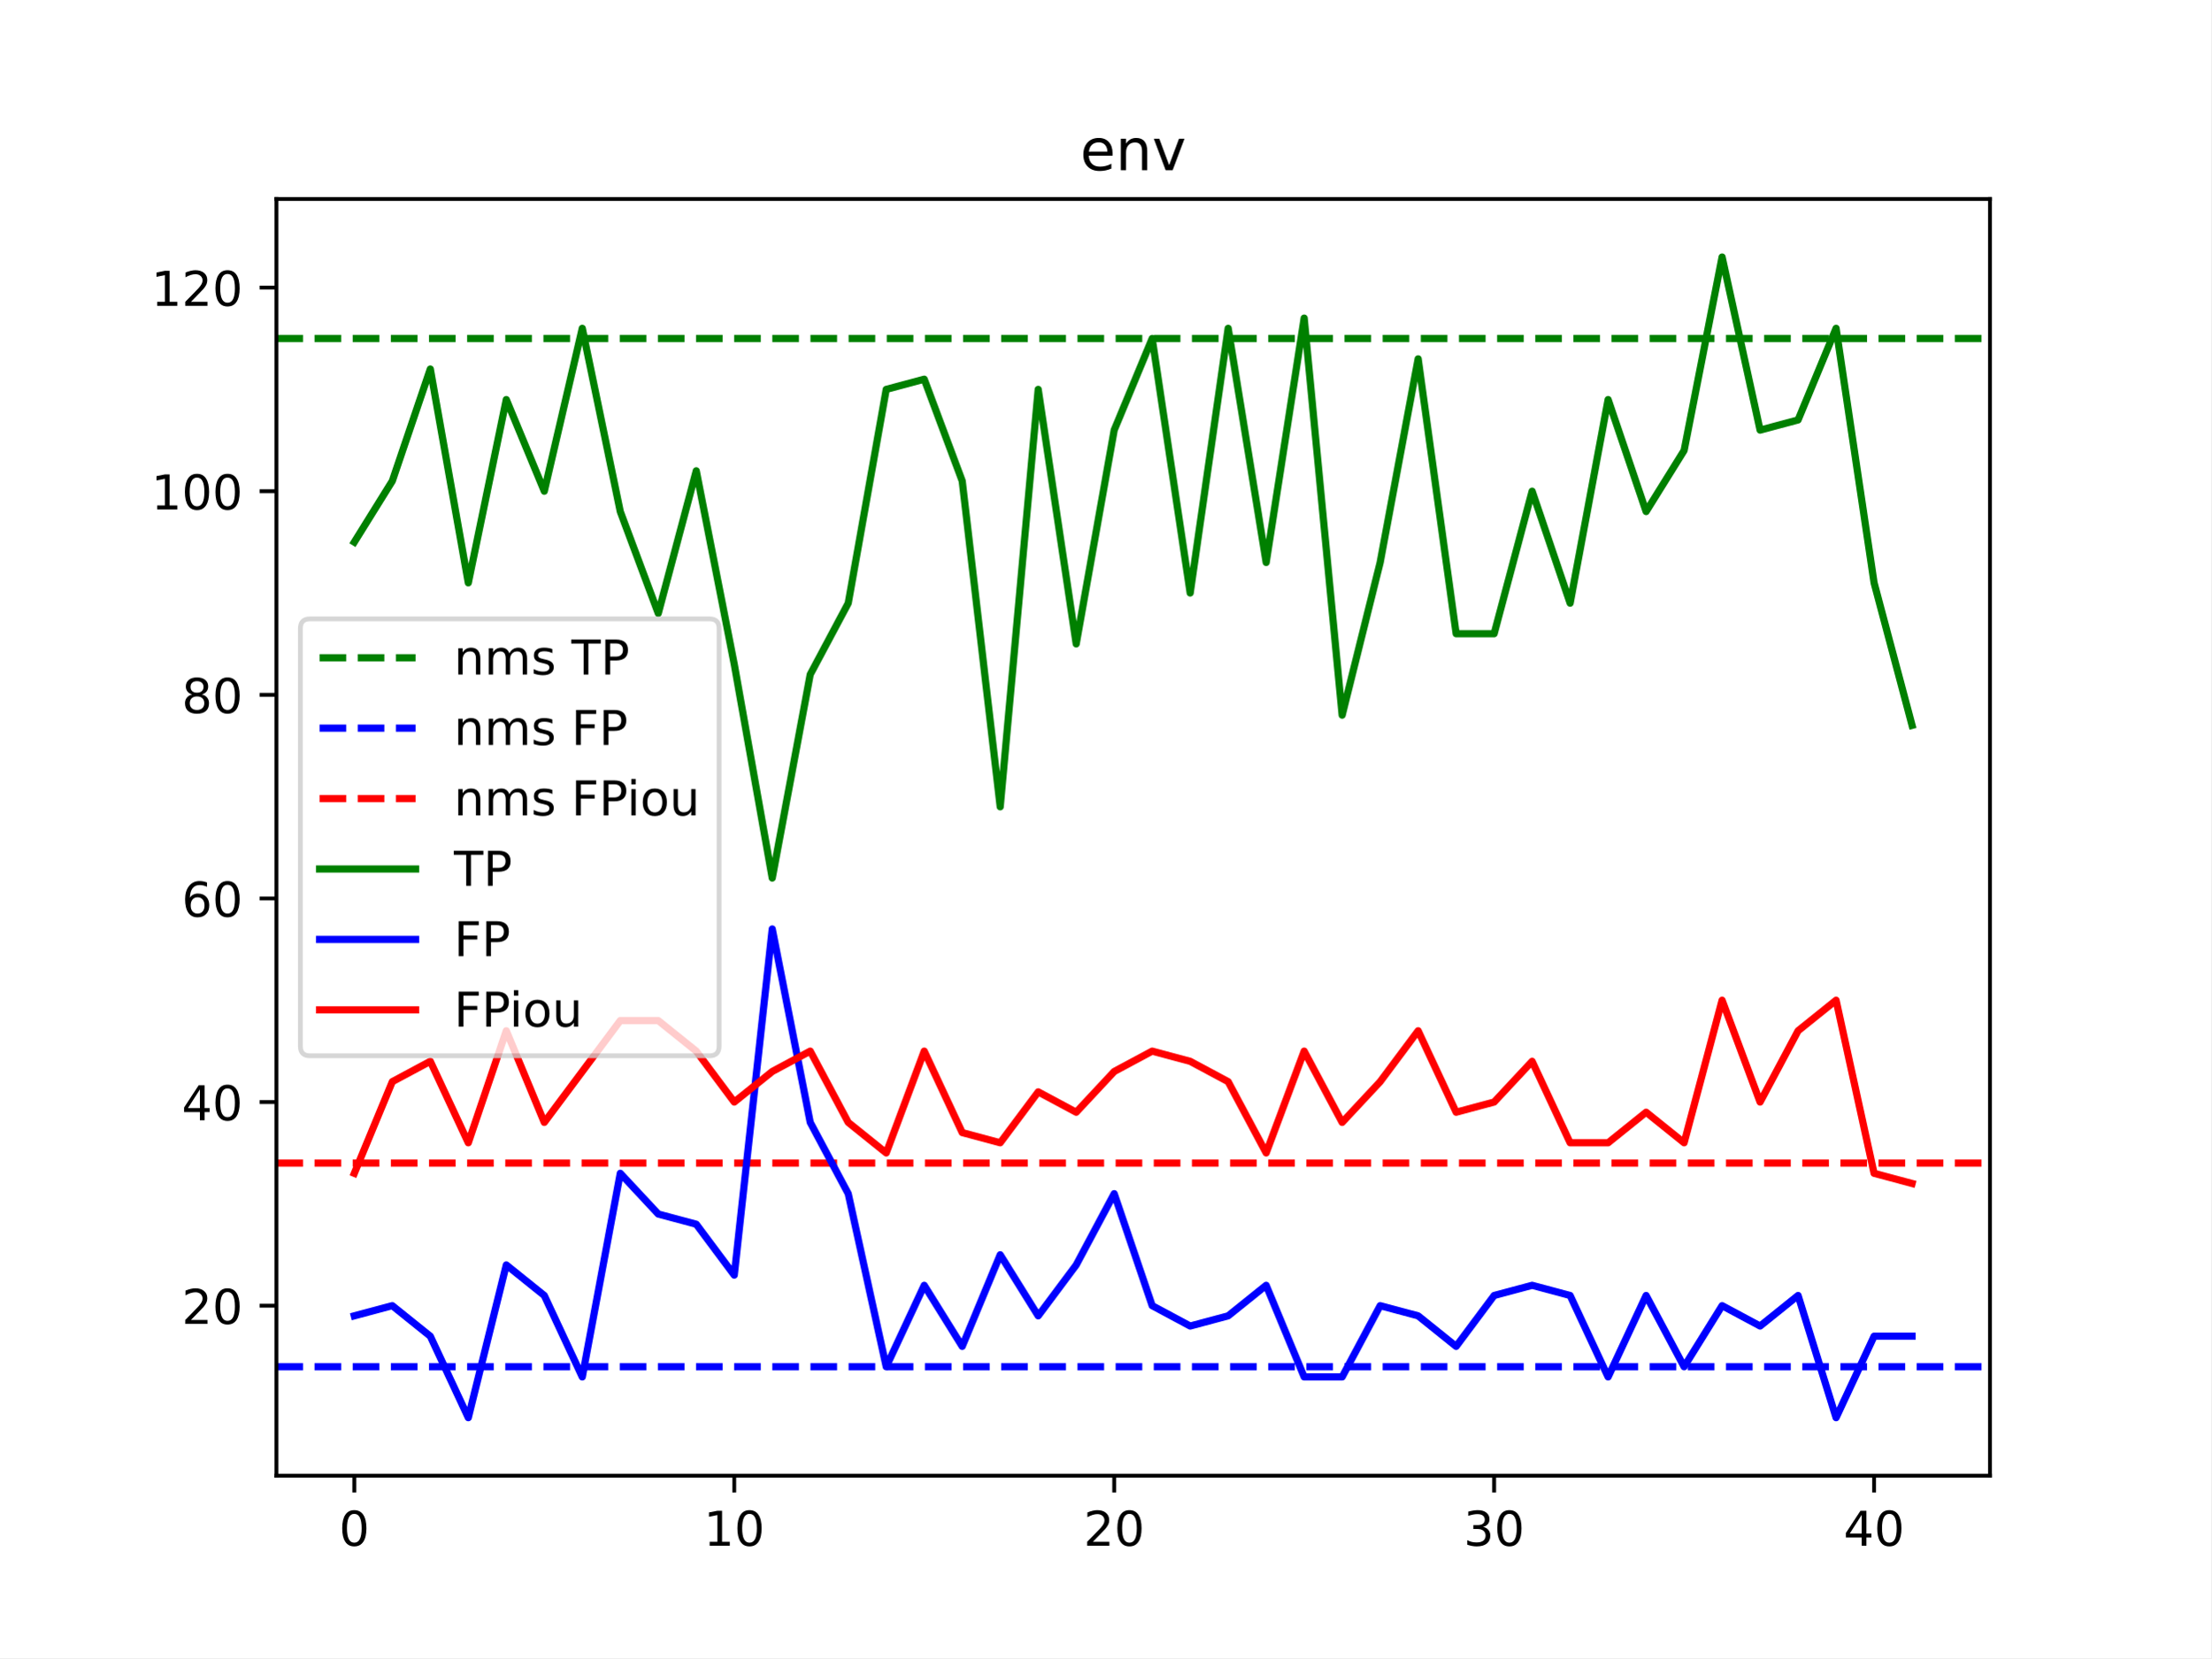
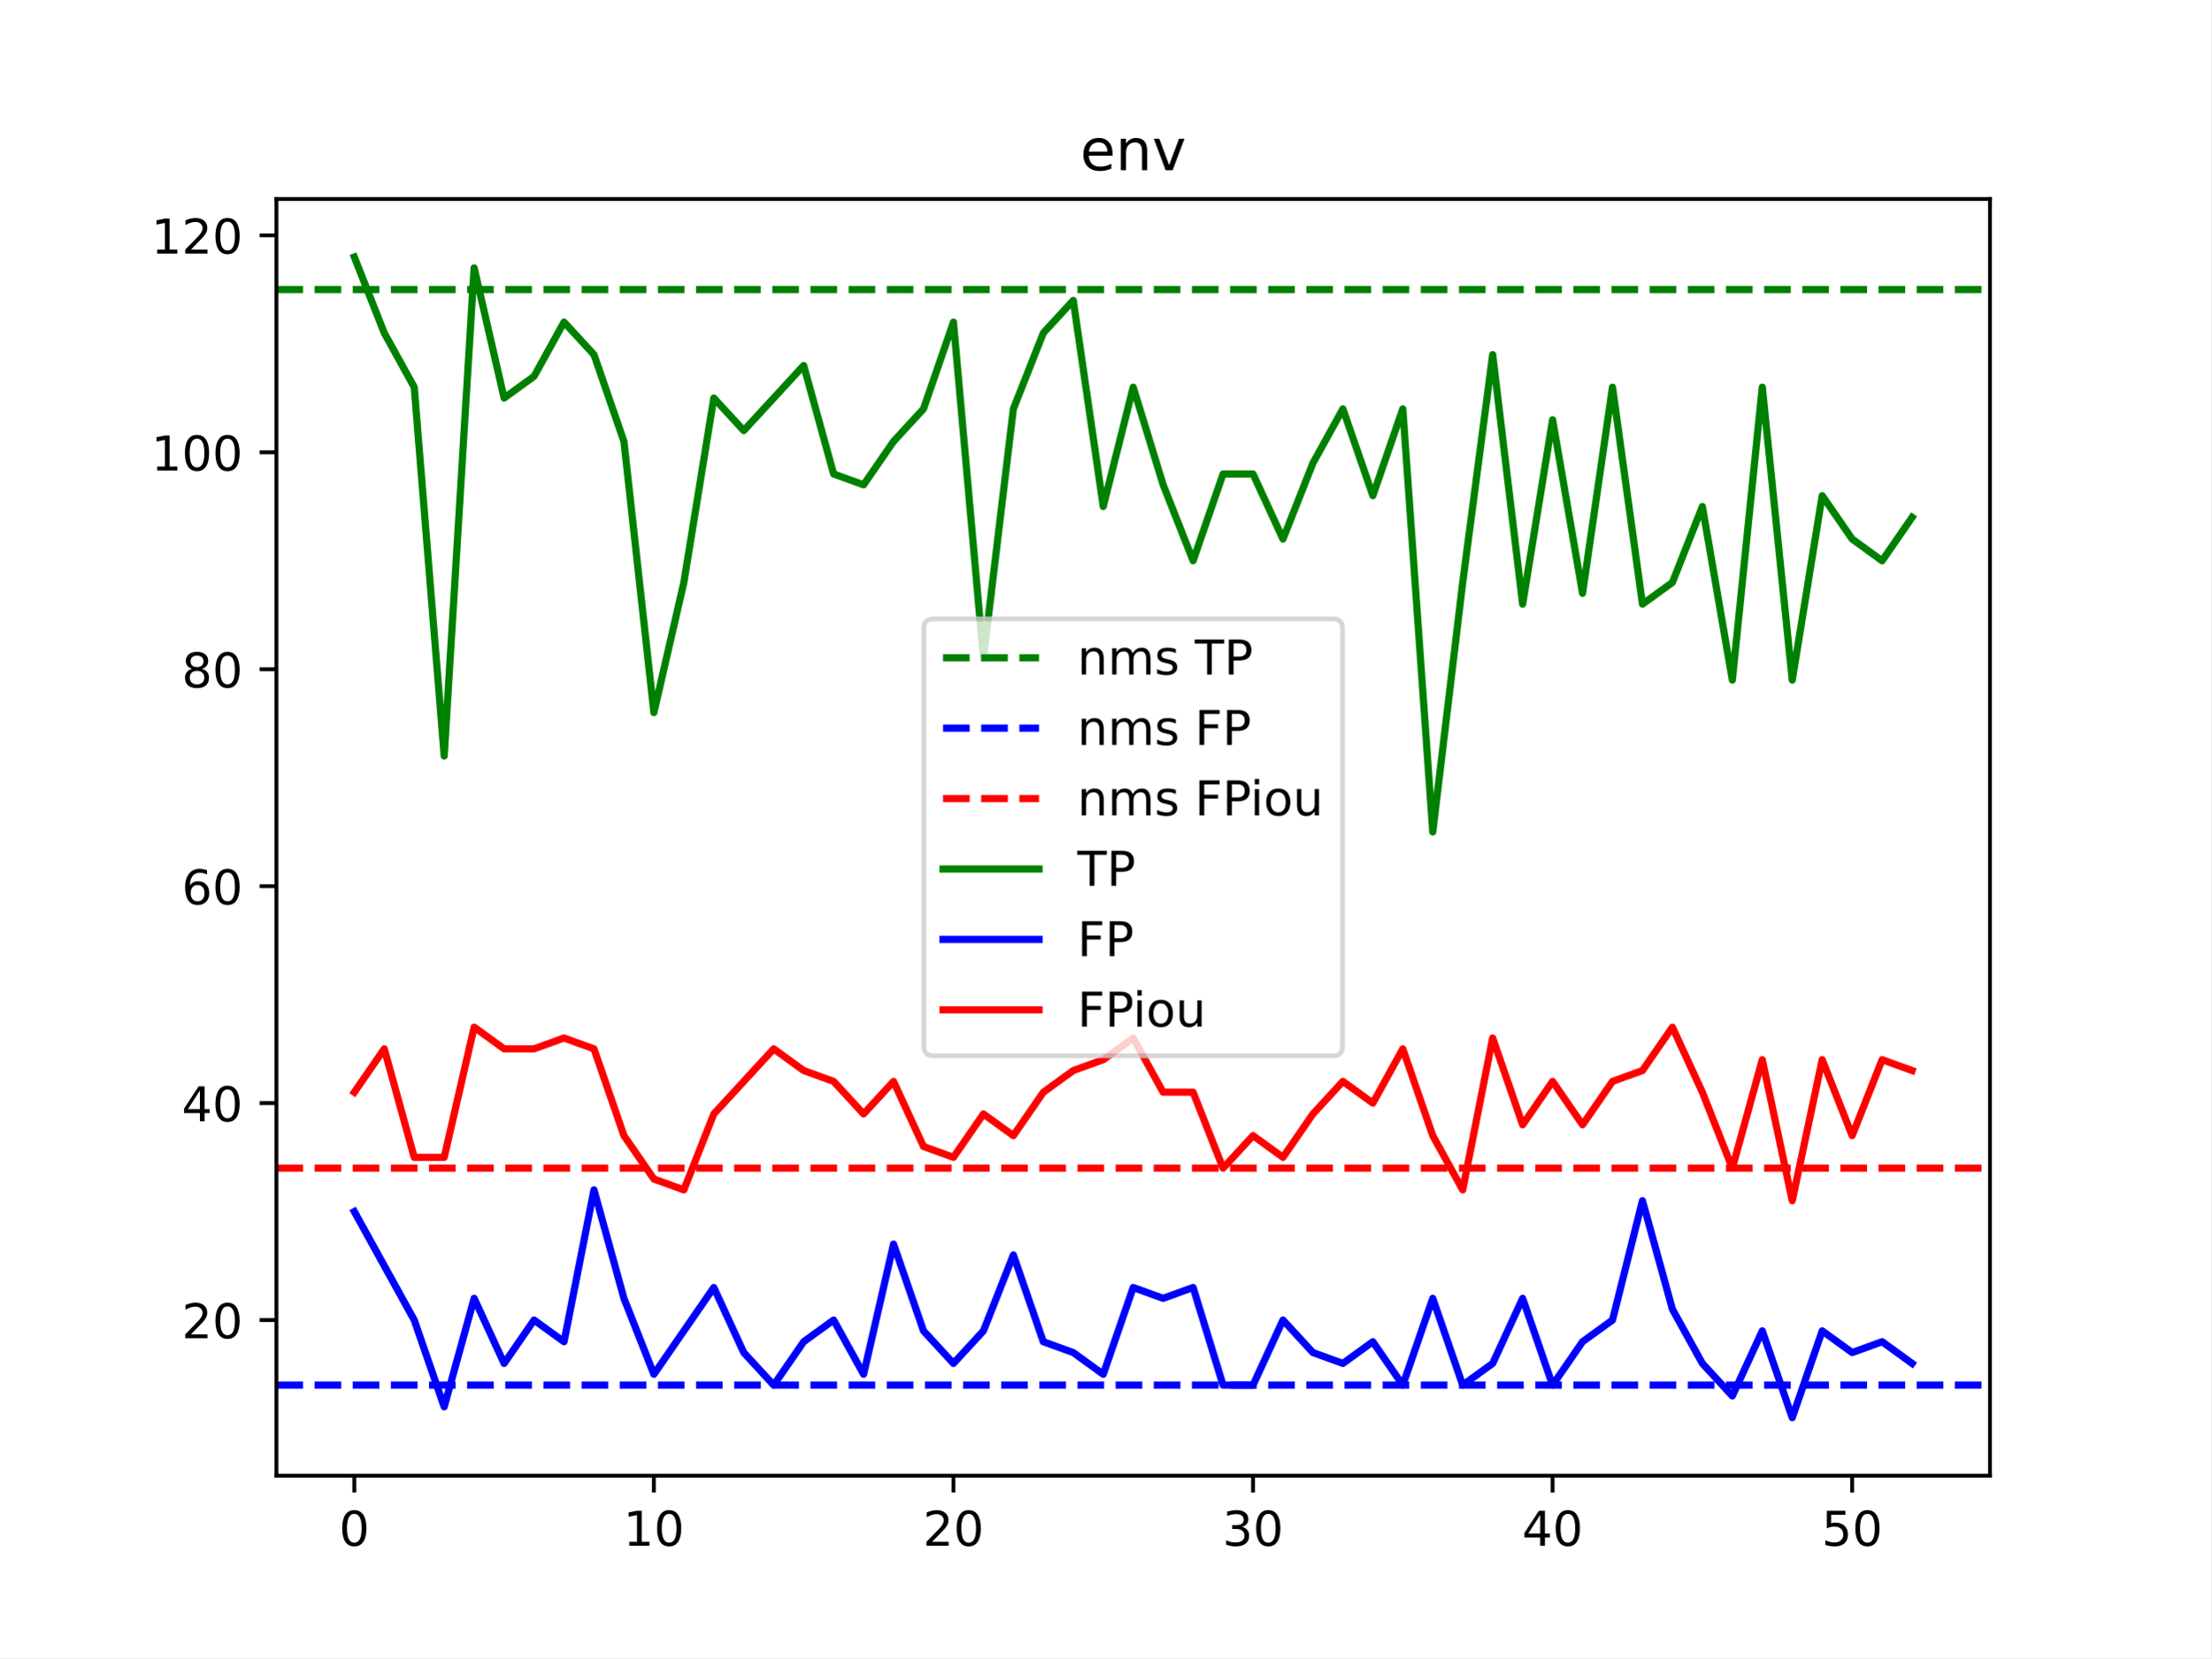
<svg xmlns="http://www.w3.org/2000/svg" xmlns:xlink="http://www.w3.org/1999/xlink" width="460.8pt" height="345.6pt" viewBox="0 0 460.8 345.6" version="1.1">
  <defs>
    <style type="text/css">*{stroke-linejoin: round; stroke-linecap: butt}</style>
  </defs>
  <g id="figure_1">
    <g id="patch_1">
      <path d="M 0 345.6  L 460.8 345.6  L 460.8 0  L 0 0  z " style="fill: #ffffff" />
    </g>
    <g id="axes_1">
      <g id="patch_2">
        <path d="M 57.6 307.584  L 414.72 307.584  L 414.72 41.472  L 57.6 41.472  z " style="fill: #ffffff" />
      </g>
      <g id="matplotlib.axis_1">
        <g id="xtick_1">
          <g id="line2d_1">
            <defs>
-               <path id="mf59ccd75bc" d="M 0 0  L 0 3.5  " style="stroke: #000000; stroke-width: 0.8" />
-             </defs>
-             <g>
-               <use xlink:href="#mf59ccd75bc" x="73.833" y="307.584" style="stroke: #000000; stroke-width: 0.8" />
+               <path id="m808595774e" d="M 0 0  L 0 3.5  " style="stroke: #000000; stroke-width: 0.8" />
+             </defs>
+             <g>
+               <use xlink:href="#m808595774e" x="73.833" y="307.584" style="stroke: #000000; stroke-width: 0.8" />
            </g>
          </g>
          <g id="text_1">
            <g transform="translate(70.65148 322.1824) scale(0.1 -0.1)">
              <defs>
                <path id="DejaVuSans-30" d="M 2034 4250  Q 1547 4250 1301 3770  Q 1056 3291 1056 2328  Q 1056 1369 1301 889  Q 1547 409 2034 409  Q 2525 409 2770 889  Q 3016 1369 3016 2328  Q 3016 3291 2770 3770  Q 2525 4250 2034 4250  z M 2034 4750  Q 2819 4750 3233 4129  Q 3647 3509 3647 2328  Q 3647 1150 3233 529  Q 2819 -91 2034 -91  Q 1250 -91 836 529  Q 422 1150 422 2328  Q 422 3509 836 4129  Q 1250 4750 2034 4750  z " transform="scale(0.015625)" />
              </defs>
              <use xlink:href="#DejaVuSans-30" />
            </g>
          </g>
        </g>
        <g id="xtick_2">
          <g id="line2d_2">
            <g>
-               <use xlink:href="#mf59ccd75bc" x="153.017" y="307.584" style="stroke: #000000; stroke-width: 0.8" />
+               <use xlink:href="#m808595774e" x="136.266" y="307.584" style="stroke: #000000; stroke-width: 0.8" />
            </g>
          </g>
          <g id="text_2">
-             <g transform="translate(146.6543 322.1824) scale(0.1 -0.1)">
+             <g transform="translate(129.9038 322.1824) scale(0.1 -0.1)">
              <defs>
                <path id="DejaVuSans-31" d="M 794 531  L 1825 531  L 1825 4091  L 703 3866  L 703 4441  L 1819 4666  L 2450 4666  L 2450 531  L 3481 531  L 3481 0  L 794 0  L 794 531  z " transform="scale(0.015625)" />
              </defs>
              <use xlink:href="#DejaVuSans-31" />
              <use xlink:href="#DejaVuSans-30" x="63.623" />
            </g>
          </g>
        </g>
        <g id="xtick_3">
          <g id="line2d_3">
            <g>
-               <use xlink:href="#mf59ccd75bc" x="232.201" y="307.584" style="stroke: #000000; stroke-width: 0.8" />
+               <use xlink:href="#m808595774e" x="198.7" y="307.584" style="stroke: #000000; stroke-width: 0.8" />
            </g>
          </g>
          <g id="text_3">
-             <g transform="translate(225.8383 322.1824) scale(0.1 -0.1)">
+             <g transform="translate(192.3374 322.1824) scale(0.1 -0.1)">
              <defs>
                <path id="DejaVuSans-32" d="M 1228 531  L 3431 531  L 3431 0  L 469 0  L 469 531  Q 828 903 1448 1529  Q 2069 2156 2228 2338  Q 2531 2678 2651 2914  Q 2772 3150 2772 3378  Q 2772 3750 2511 3984  Q 2250 4219 1831 4219  Q 1534 4219 1204 4116  Q 875 4013 500 3803  L 500 4441  Q 881 4594 1212 4672  Q 1544 4750 1819 4750  Q 2544 4750 2975 4387  Q 3406 4025 3406 3419  Q 3406 3131 3298 2873  Q 3191 2616 2906 2266  Q 2828 2175 2409 1742  Q 1991 1309 1228 531  z " transform="scale(0.015625)" />
              </defs>
              <use xlink:href="#DejaVuSans-32" />
              <use xlink:href="#DejaVuSans-30" x="63.623" />
            </g>
          </g>
        </g>
        <g id="xtick_4">
          <g id="line2d_4">
            <g>
-               <use xlink:href="#mf59ccd75bc" x="311.385" y="307.584" style="stroke: #000000; stroke-width: 0.8" />
+               <use xlink:href="#m808595774e" x="261.133" y="307.584" style="stroke: #000000; stroke-width: 0.8" />
            </g>
          </g>
          <g id="text_4">
-             <g transform="translate(305.0223 322.1824) scale(0.1 -0.1)">
+             <g transform="translate(254.7709 322.1824) scale(0.1 -0.1)">
              <defs>
                <path id="DejaVuSans-33" d="M 2597 2516  Q 3050 2419 3304 2112  Q 3559 1806 3559 1356  Q 3559 666 3084 287  Q 2609 -91 1734 -91  Q 1441 -91 1130 -33  Q 819 25 488 141  L 488 750  Q 750 597 1062 519  Q 1375 441 1716 441  Q 2309 441 2620 675  Q 2931 909 2931 1356  Q 2931 1769 2642 2001  Q 2353 2234 1838 2234  L 1294 2234  L 1294 2753  L 1863 2753  Q 2328 2753 2575 2939  Q 2822 3125 2822 3475  Q 2822 3834 2567 4026  Q 2313 4219 1838 4219  Q 1578 4219 1281 4162  Q 984 4106 628 3988  L 628 4550  Q 988 4650 1302 4700  Q 1616 4750 1894 4750  Q 2613 4750 3031 4423  Q 3450 4097 3450 3541  Q 3450 3153 3228 2886  Q 3006 2619 2597 2516  z " transform="scale(0.015625)" />
              </defs>
              <use xlink:href="#DejaVuSans-33" />
              <use xlink:href="#DejaVuSans-30" x="63.623" />
            </g>
          </g>
        </g>
        <g id="xtick_5">
          <g id="line2d_5">
            <g>
-               <use xlink:href="#mf59ccd75bc" x="390.569" y="307.584" style="stroke: #000000; stroke-width: 0.8" />
+               <use xlink:href="#m808595774e" x="323.567" y="307.584" style="stroke: #000000; stroke-width: 0.8" />
            </g>
          </g>
          <g id="text_5">
-             <g transform="translate(384.2064 322.1824) scale(0.1 -0.1)">
+             <g transform="translate(317.2045 322.1824) scale(0.1 -0.1)">
              <defs>
                <path id="DejaVuSans-34" d="M 2419 4116  L 825 1625  L 2419 1625  L 2419 4116  z M 2253 4666  L 3047 4666  L 3047 1625  L 3713 1625  L 3713 1100  L 3047 1100  L 3047 0  L 2419 0  L 2419 1100  L 313 1100  L 313 1709  L 2253 4666  z " transform="scale(0.015625)" />
              </defs>
              <use xlink:href="#DejaVuSans-34" />
+               <use xlink:href="#DejaVuSans-30" x="63.623" />
+             </g>
+           </g>
+         </g>
+         <g id="xtick_6">
+           <g id="line2d_6">
+             <g>
+               <use xlink:href="#m808595774e" x="386.001" y="307.584" style="stroke: #000000; stroke-width: 0.8" />
+             </g>
+           </g>
+           <g id="text_6">
+             <g transform="translate(379.6381 322.1824) scale(0.1 -0.1)">
+               <defs>
+                 <path id="DejaVuSans-35" d="M 691 4666  L 3169 4666  L 3169 4134  L 1269 4134  L 1269 2991  Q 1406 3038 1543 3061  Q 1681 3084 1819 3084  Q 2600 3084 3056 2656  Q 3513 2228 3513 1497  Q 3513 744 3044 326  Q 2575 -91 1722 -91  Q 1428 -91 1123 -41  Q 819 9 494 109  L 494 744  Q 775 591 1075 516  Q 1375 441 1709 441  Q 2250 441 2565 725  Q 2881 1009 2881 1497  Q 2881 1984 2565 2268  Q 2250 2553 1709 2553  Q 1456 2553 1204 2497  Q 953 2441 691 2322  L 691 4666  z " transform="scale(0.015625)" />
+               </defs>
+               <use xlink:href="#DejaVuSans-35" />
              <use xlink:href="#DejaVuSans-30" x="63.623" />
            </g>
          </g>
        </g>
      </g>
      <g id="matplotlib.axis_2">
        <g id="ytick_1">
-           <g id="line2d_6">
-             <defs>
-               <path id="m18e45020b2" d="M 0 0  L -3.5 0  " style="stroke: #000000; stroke-width: 0.8" />
-             </defs>
-             <g>
-               <use xlink:href="#m18e45020b2" x="57.6" y="272.145" style="stroke: #000000; stroke-width: 0.8" />
-             </g>
-           </g>
-           <g id="text_6">
-             <g transform="translate(37.875 275.9441) scale(0.1 -0.1)">
+           <g id="line2d_7">
+             <defs>
+               <path id="m645b90dddf" d="M 0 0  L -3.5 0  " style="stroke: #000000; stroke-width: 0.8" />
+             </defs>
+             <g>
+               <use xlink:href="#m645b90dddf" x="57.6" y="275.14" style="stroke: #000000; stroke-width: 0.8" />
+             </g>
+           </g>
+           <g id="text_7">
+             <g transform="translate(37.875 278.9388) scale(0.1 -0.1)">
              <use xlink:href="#DejaVuSans-32" />
              <use xlink:href="#DejaVuSans-30" x="63.623" />
            </g>
          </g>
        </g>
        <g id="ytick_2">
-           <g id="line2d_7">
-             <g>
-               <use xlink:href="#m18e45020b2" x="57.6" y="229.703" style="stroke: #000000; stroke-width: 0.8" />
-             </g>
-           </g>
-           <g id="text_7">
-             <g transform="translate(37.875 233.502) scale(0.1 -0.1)">
+           <g id="line2d_8">
+             <g>
+               <use xlink:href="#m645b90dddf" x="57.6" y="229.921" style="stroke: #000000; stroke-width: 0.8" />
+             </g>
+           </g>
+           <g id="text_8">
+             <g transform="translate(37.875 233.7201) scale(0.1 -0.1)">
              <use xlink:href="#DejaVuSans-34" />
              <use xlink:href="#DejaVuSans-30" x="63.623" />
            </g>
          </g>
        </g>
        <g id="ytick_3">
-           <g id="line2d_8">
-             <g>
-               <use xlink:href="#m18e45020b2" x="57.6" y="187.261" style="stroke: #000000; stroke-width: 0.8" />
-             </g>
-           </g>
-           <g id="text_8">
-             <g transform="translate(37.875 191.0599) scale(0.1 -0.1)">
+           <g id="line2d_9">
+             <g>
+               <use xlink:href="#m645b90dddf" x="57.6" y="184.702" style="stroke: #000000; stroke-width: 0.8" />
+             </g>
+           </g>
+           <g id="text_9">
+             <g transform="translate(37.875 188.5014) scale(0.1 -0.1)">
              <defs>
                <path id="DejaVuSans-36" d="M 2113 2584  Q 1688 2584 1439 2293  Q 1191 2003 1191 1497  Q 1191 994 1439 701  Q 1688 409 2113 409  Q 2538 409 2786 701  Q 3034 994 3034 1497  Q 3034 2003 2786 2293  Q 2538 2584 2113 2584  z M 3366 4563  L 3366 3988  Q 3128 4100 2886 4159  Q 2644 4219 2406 4219  Q 1781 4219 1451 3797  Q 1122 3375 1075 2522  Q 1259 2794 1537 2939  Q 1816 3084 2150 3084  Q 2853 3084 3261 2657  Q 3669 2231 3669 1497  Q 3669 778 3244 343  Q 2819 -91 2113 -91  Q 1303 -91 875 529  Q 447 1150 447 2328  Q 447 3434 972 4092  Q 1497 4750 2381 4750  Q 2619 4750 2861 4703  Q 3103 4656 3366 4563  z " transform="scale(0.015625)" />
              </defs>
              <use xlink:href="#DejaVuSans-36" />
              <use xlink:href="#DejaVuSans-30" x="63.623" />
            </g>
          </g>
        </g>
        <g id="ytick_4">
-           <g id="line2d_9">
-             <g>
-               <use xlink:href="#m18e45020b2" x="57.6" y="144.819" style="stroke: #000000; stroke-width: 0.8" />
-             </g>
-           </g>
-           <g id="text_9">
-             <g transform="translate(37.875 148.6177) scale(0.1 -0.1)">
+           <g id="line2d_10">
+             <g>
+               <use xlink:href="#m645b90dddf" x="57.6" y="139.484" style="stroke: #000000; stroke-width: 0.8" />
+             </g>
+           </g>
+           <g id="text_10">
+             <g transform="translate(37.875 143.2827) scale(0.1 -0.1)">
              <defs>
                <path id="DejaVuSans-38" d="M 2034 2216  Q 1584 2216 1326 1975  Q 1069 1734 1069 1313  Q 1069 891 1326 650  Q 1584 409 2034 409  Q 2484 409 2743 651  Q 3003 894 3003 1313  Q 3003 1734 2745 1975  Q 2488 2216 2034 2216  z M 1403 2484  Q 997 2584 770 2862  Q 544 3141 544 3541  Q 544 4100 942 4425  Q 1341 4750 2034 4750  Q 2731 4750 3128 4425  Q 3525 4100 3525 3541  Q 3525 3141 3298 2862  Q 3072 2584 2669 2484  Q 3125 2378 3379 2068  Q 3634 1759 3634 1313  Q 3634 634 3220 271  Q 2806 -91 2034 -91  Q 1263 -91 848 271  Q 434 634 434 1313  Q 434 1759 690 2068  Q 947 2378 1403 2484  z M 1172 3481  Q 1172 3119 1398 2916  Q 1625 2713 2034 2713  Q 2441 2713 2670 2916  Q 2900 3119 2900 3481  Q 2900 3844 2670 4047  Q 2441 4250 2034 4250  Q 1625 4250 1398 4047  Q 1172 3844 1172 3481  z " transform="scale(0.015625)" />
              </defs>
              <use xlink:href="#DejaVuSans-38" />
              <use xlink:href="#DejaVuSans-30" x="63.623" />
            </g>
          </g>
        </g>
        <g id="ytick_5">
-           <g id="line2d_10">
-             <g>
-               <use xlink:href="#m18e45020b2" x="57.6" y="102.376" style="stroke: #000000; stroke-width: 0.8" />
-             </g>
-           </g>
-           <g id="text_10">
-             <g transform="translate(31.5125 106.1756) scale(0.1 -0.1)">
+           <g id="line2d_11">
+             <g>
+               <use xlink:href="#m645b90dddf" x="57.6" y="94.265" style="stroke: #000000; stroke-width: 0.8" />
+             </g>
+           </g>
+           <g id="text_11">
+             <g transform="translate(31.5125 98.06404) scale(0.1 -0.1)">
              <use xlink:href="#DejaVuSans-31" />
              <use xlink:href="#DejaVuSans-30" x="63.623" />
              <use xlink:href="#DejaVuSans-30" x="127.246" />
            </g>
          </g>
        </g>
        <g id="ytick_6">
-           <g id="line2d_11">
-             <g>
-               <use xlink:href="#m18e45020b2" x="57.6" y="59.934" style="stroke: #000000; stroke-width: 0.8" />
-             </g>
-           </g>
-           <g id="text_11">
-             <g transform="translate(31.5125 63.73354) scale(0.1 -0.1)">
+           <g id="line2d_12">
+             <g>
+               <use xlink:href="#m645b90dddf" x="57.6" y="49.046" style="stroke: #000000; stroke-width: 0.8" />
+             </g>
+           </g>
+           <g id="text_12">
+             <g transform="translate(31.5125 52.84535) scale(0.1 -0.1)">
              <use xlink:href="#DejaVuSans-31" />
              <use xlink:href="#DejaVuSans-32" x="63.623" />
              <use xlink:href="#DejaVuSans-30" x="127.246" />
            </g>
          </g>
        </g>
      </g>
-       <g id="line2d_12">
-         <path d="M 57.6 70.545  L 414.72 70.545  " clip-path="url(#p8c29ab6e1a)" style="fill: none; stroke-dasharray: 5.55,2.4; stroke-dashoffset: 0; stroke: #008000; stroke-width: 1.5" />
-       </g>
      <g id="line2d_13">
-         <path d="M 57.6 284.877  L 414.72 284.877  " clip-path="url(#p8c29ab6e1a)" style="fill: none; stroke-dasharray: 5.55,2.4; stroke-dashoffset: 0; stroke: #0000ff; stroke-width: 1.5" />
+         <path d="M 57.6 60.351  L 414.72 60.351  " clip-path="url(#pcaa5e6d591)" style="fill: none; stroke-dasharray: 5.55,2.4; stroke-dashoffset: 0; stroke: #008000; stroke-width: 1.5" />
      </g>
      <g id="line2d_14">
-         <path d="M 57.6 242.435  L 414.72 242.435  " clip-path="url(#p8c29ab6e1a)" style="fill: none; stroke-dasharray: 5.55,2.4; stroke-dashoffset: 0; stroke: #ff0000; stroke-width: 1.5" />
+         <path d="M 57.6 288.705  L 414.72 288.705  " clip-path="url(#pcaa5e6d591)" style="fill: none; stroke-dasharray: 5.55,2.4; stroke-dashoffset: 0; stroke: #0000ff; stroke-width: 1.5" />
      </g>
      <g id="line2d_15">
-         <path d="M 73.833 112.987  L 81.751 100.254  L 89.67 76.911  L 97.588 121.475  L 105.506 83.277  L 113.425 102.376  L 121.343 68.423  L 129.262 106.621  L 137.18 127.842  L 145.098 98.132  L 153.017 138.452  L 160.935 183.016  L 168.854 140.574  L 176.772 125.72  L 184.69 81.155  L 192.609 79.033  L 200.527 100.254  L 208.446 168.162  L 216.364 81.155  L 224.282 134.208  L 232.201 89.644  L 240.119 70.545  L 248.038 123.597  L 255.956 68.423  L 263.874 117.231  L 271.793 66.301  L 279.711 149.063  L 287.63 117.231  L 295.548 74.789  L 303.466 132.086  L 311.385 132.086  L 319.303 102.376  L 327.222 125.72  L 335.14 83.277  L 343.058 106.621  L 350.977 93.888  L 358.895 53.568  L 366.814 89.644  L 374.732 87.522  L 382.65 68.423  L 390.569 121.475  L 398.487 151.185  " clip-path="url(#p8c29ab6e1a)" style="fill: none; stroke: #008000; stroke-width: 1.5; stroke-linecap: square" />
+         <path d="M 57.6 243.487  L 414.72 243.487  " clip-path="url(#pcaa5e6d591)" style="fill: none; stroke-dasharray: 5.55,2.4; stroke-dashoffset: 0; stroke: #ff0000; stroke-width: 1.5" />
      </g>
      <g id="line2d_16">
-         <path d="M 73.833 274.267  L 81.751 272.145  L 89.67 278.511  L 97.588 295.488  L 105.506 263.656  L 113.425 270.023  L 121.343 287  L 129.262 244.557  L 137.18 253.046  L 145.098 255.168  L 153.017 265.779  L 160.935 193.627  L 168.854 233.947  L 176.772 248.802  L 184.69 284.877  L 192.609 267.901  L 200.527 280.633  L 208.446 261.534  L 216.364 274.267  L 224.282 263.656  L 232.201 248.802  L 240.119 272.145  L 248.038 276.389  L 255.956 274.267  L 263.874 267.901  L 271.793 287  L 279.711 287  L 287.63 272.145  L 295.548 274.267  L 303.466 280.633  L 311.385 270.023  L 319.303 267.901  L 327.222 270.023  L 335.14 287  L 343.058 270.023  L 350.977 284.877  L 358.895 272.145  L 366.814 276.389  L 374.732 270.023  L 382.65 295.488  L 390.569 278.511  L 398.487 278.511  " clip-path="url(#p8c29ab6e1a)" style="fill: none; stroke: #0000ff; stroke-width: 1.5; stroke-linecap: square" />
+         <path d="M 73.833 53.568  L 80.076 69.395  L 86.319 80.699  L 92.563 157.571  L 98.806 55.829  L 105.05 82.96  L 111.293 78.438  L 117.536 67.134  L 123.78 73.916  L 130.023 92.004  L 136.266 148.527  L 142.51 121.396  L 148.753 82.96  L 154.996 89.743  L 161.24 82.96  L 167.483 76.177  L 173.726 98.787  L 179.97 101.048  L 186.213 92.004  L 192.457 85.221  L 198.7 67.134  L 204.943 137.223  L 211.187 85.221  L 217.43 69.395  L 223.673 62.612  L 229.917 105.569  L 236.16 80.699  L 242.403 101.048  L 248.647 116.874  L 254.89 98.787  L 261.133 98.787  L 267.377 112.352  L 273.62 96.526  L 279.863 85.221  L 286.107 103.309  L 292.35 85.221  L 298.594 173.398  L 304.837 121.396  L 311.08 73.916  L 317.324 125.918  L 323.567 87.482  L 329.81 123.657  L 336.054 80.699  L 342.297 125.918  L 348.54 121.396  L 354.784 105.569  L 361.027 141.744  L 367.27 80.699  L 373.514 141.744  L 379.757 103.309  L 386.001 112.352  L 392.244 116.874  L 398.487 107.83  " clip-path="url(#pcaa5e6d591)" style="fill: none; stroke: #008000; stroke-width: 1.5; stroke-linecap: square" />
      </g>
      <g id="line2d_17">
-         <path d="M 73.833 244.557  L 81.751 225.459  L 89.67 221.214  L 97.588 238.191  L 105.506 214.848  L 113.425 233.947  L 121.343 223.336  L 129.262 212.726  L 137.18 212.726  L 145.098 219.092  L 153.017 229.703  L 160.935 223.336  L 168.854 219.092  L 176.772 233.947  L 184.69 240.313  L 192.609 219.092  L 200.527 236.069  L 208.446 238.191  L 216.364 227.581  L 224.282 231.825  L 232.201 223.336  L 240.119 219.092  L 248.038 221.214  L 255.956 225.459  L 263.874 240.313  L 271.793 219.092  L 279.711 233.947  L 287.63 225.459  L 295.548 214.848  L 303.466 231.825  L 311.385 229.703  L 319.303 221.214  L 327.222 238.191  L 335.14 238.191  L 343.058 231.825  L 350.977 238.191  L 358.895 208.482  L 366.814 229.703  L 374.732 214.848  L 382.65 208.482  L 390.569 244.557  L 398.487 246.68  " clip-path="url(#p8c29ab6e1a)" style="fill: none; stroke: #ff0000; stroke-width: 1.5; stroke-linecap: square" />
+         <path d="M 73.833 252.53  L 80.076 263.835  L 86.319 275.14  L 92.563 293.227  L 98.806 270.618  L 105.05 284.183  L 111.293 275.14  L 117.536 279.661  L 123.78 248.008  L 130.023 270.618  L 136.266 286.444  L 142.51 277.401  L 148.753 268.357  L 154.996 281.922  L 161.24 288.705  L 167.483 279.661  L 173.726 275.14  L 179.97 286.444  L 186.213 259.313  L 192.457 277.401  L 198.7 284.183  L 204.943 277.401  L 211.187 261.574  L 217.43 279.661  L 223.673 281.922  L 229.917 286.444  L 236.16 268.357  L 242.403 270.618  L 248.647 268.357  L 254.89 288.705  L 261.133 288.705  L 267.377 275.14  L 273.62 281.922  L 279.863 284.183  L 286.107 279.661  L 292.35 288.705  L 298.594 270.618  L 304.837 288.705  L 311.08 284.183  L 317.324 270.618  L 323.567 288.705  L 329.81 279.661  L 336.054 275.14  L 342.297 250.269  L 348.54 272.879  L 354.784 284.183  L 361.027 290.966  L 367.27 277.401  L 373.514 295.488  L 379.757 277.401  L 386.001 281.922  L 392.244 279.661  L 398.487 284.183  " clip-path="url(#pcaa5e6d591)" style="fill: none; stroke: #0000ff; stroke-width: 1.5; stroke-linecap: square" />
+       </g>
+       <g id="line2d_18">
+         <path d="M 73.833 227.66  L 80.076 218.616  L 86.319 241.226  L 92.563 241.226  L 98.806 214.094  L 105.05 218.616  L 111.293 218.616  L 117.536 216.355  L 123.78 218.616  L 130.023 236.704  L 136.266 245.747  L 142.51 248.008  L 148.753 232.182  L 154.996 225.399  L 161.24 218.616  L 167.483 223.138  L 173.726 225.399  L 179.97 232.182  L 186.213 225.399  L 192.457 238.965  L 198.7 241.226  L 204.943 232.182  L 211.187 236.704  L 217.43 227.66  L 223.673 223.138  L 229.917 220.877  L 236.16 216.355  L 242.403 227.66  L 248.647 227.66  L 254.89 243.487  L 261.133 236.704  L 267.377 241.226  L 273.62 232.182  L 279.863 225.399  L 286.107 229.921  L 292.35 218.616  L 298.594 236.704  L 304.837 248.008  L 311.08 216.355  L 317.324 234.443  L 323.567 225.399  L 329.81 234.443  L 336.054 225.399  L 342.297 223.138  L 348.54 214.094  L 354.784 227.66  L 361.027 243.487  L 367.27 220.877  L 373.514 250.269  L 379.757 220.877  L 386.001 236.704  L 392.244 220.877  L 398.487 223.138  " clip-path="url(#pcaa5e6d591)" style="fill: none; stroke: #ff0000; stroke-width: 1.5; stroke-linecap: square" />
      </g>
      <g id="patch_3">
        <path d="M 57.6 307.584  L 57.6 41.472  " style="fill: none; stroke: #000000; stroke-width: 0.8; stroke-linejoin: miter; stroke-linecap: square" />
      </g>
      <g id="patch_4">
        <path d="M 414.72 307.584  L 414.72 41.472  " style="fill: none; stroke: #000000; stroke-width: 0.8; stroke-linejoin: miter; stroke-linecap: square" />
      </g>
      <g id="patch_5">
        <path d="M 57.6 307.584  L 414.72 307.584  " style="fill: none; stroke: #000000; stroke-width: 0.8; stroke-linejoin: miter; stroke-linecap: square" />
      </g>
      <g id="patch_6">
        <path d="M 57.6 41.472  L 414.72 41.472  " style="fill: none; stroke: #000000; stroke-width: 0.8; stroke-linejoin: miter; stroke-linecap: square" />
      </g>
-       <g id="text_12">
+       <g id="text_13">
        <g transform="translate(225.1144 35.472) scale(0.12 -0.12)">
          <defs>
            <path id="DejaVuSans-65" d="M 3597 1894  L 3597 1613  L 953 1613  Q 991 1019 1311 708  Q 1631 397 2203 397  Q 2534 397 2845 478  Q 3156 559 3463 722  L 3463 178  Q 3153 47 2828 -22  Q 2503 -91 2169 -91  Q 1331 -91 842 396  Q 353 884 353 1716  Q 353 2575 817 3079  Q 1281 3584 2069 3584  Q 2775 3584 3186 3129  Q 3597 2675 3597 1894  z M 3022 2063  Q 3016 2534 2758 2815  Q 2500 3097 2075 3097  Q 1594 3097 1305 2825  Q 1016 2553 972 2059  L 3022 2063  z " transform="scale(0.015625)" />
            <path id="DejaVuSans-6e" d="M 3513 2113  L 3513 0  L 2938 0  L 2938 2094  Q 2938 2591 2744 2837  Q 2550 3084 2163 3084  Q 1697 3084 1428 2787  Q 1159 2491 1159 1978  L 1159 0  L 581 0  L 581 3500  L 1159 3500  L 1159 2956  Q 1366 3272 1645 3428  Q 1925 3584 2291 3584  Q 2894 3584 3203 3211  Q 3513 2838 3513 2113  z " transform="scale(0.015625)" />
            <path id="DejaVuSans-76" d="M 191 3500  L 800 3500  L 1894 563  L 2988 3500  L 3597 3500  L 2284 0  L 1503 0  L 191 3500  z " transform="scale(0.015625)" />
          </defs>
          <use xlink:href="#DejaVuSans-65" />
          <use xlink:href="#DejaVuSans-6e" x="61.523" />
          <use xlink:href="#DejaVuSans-76" x="124.902" />
        </g>
      </g>
      <g id="legend_1">
        <g id="patch_7">
-           <path d="M 64.6 220.062  L 147.856 220.062  Q 149.856 220.062 149.856 218.062  L 149.856 130.994  Q 149.856 128.994 147.856 128.994  L 64.6 128.994  Q 62.6 128.994 62.6 130.994  L 62.6 218.062  Q 62.6 220.062 64.6 220.062  z " style="fill: #ffffff; opacity: 0.8; stroke: #cccccc; stroke-linejoin: miter" />
-         </g>
-         <g id="line2d_18">
-           <path d="M 66.6 137.092  L 76.6 137.092  L 86.6 137.092  " style="fill: none; stroke-dasharray: 5.55,2.4; stroke-dashoffset: 0; stroke: #008000; stroke-width: 1.5" />
-         </g>
-         <g id="text_13">
-           <g transform="translate(94.6 140.5921) scale(0.1 -0.1)">
+           <path d="M 194.532 220.062  L 277.788 220.062  Q 279.788 220.062 279.788 218.062  L 279.788 130.994  Q 279.788 128.994 277.788 128.994  L 194.532 128.994  Q 192.532 128.994 192.532 130.994  L 192.532 218.062  Q 192.532 220.062 194.532 220.062  z " style="fill: #ffffff; opacity: 0.8; stroke: #cccccc; stroke-linejoin: miter" />
+         </g>
+         <g id="line2d_19">
+           <path d="M 196.532 137.092  L 206.532 137.092  L 216.532 137.092  " style="fill: none; stroke-dasharray: 5.55,2.4; stroke-dashoffset: 0; stroke: #008000; stroke-width: 1.5" />
+         </g>
+         <g id="text_14">
+           <g transform="translate(224.5319 140.5921) scale(0.1 -0.1)">
            <defs>
              <path id="DejaVuSans-6d" d="M 3328 2828  Q 3544 3216 3844 3400  Q 4144 3584 4550 3584  Q 5097 3584 5394 3201  Q 5691 2819 5691 2113  L 5691 0  L 5113 0  L 5113 2094  Q 5113 2597 4934 2840  Q 4756 3084 4391 3084  Q 3944 3084 3684 2787  Q 3425 2491 3425 1978  L 3425 0  L 2847 0  L 2847 2094  Q 2847 2600 2669 2842  Q 2491 3084 2119 3084  Q 1678 3084 1418 2786  Q 1159 2488 1159 1978  L 1159 0  L 581 0  L 581 3500  L 1159 3500  L 1159 2956  Q 1356 3278 1631 3431  Q 1906 3584 2284 3584  Q 2666 3584 2933 3390  Q 3200 3197 3328 2828  z " transform="scale(0.015625)" />
              <path id="DejaVuSans-73" d="M 2834 3397  L 2834 2853  Q 2591 2978 2328 3040  Q 2066 3103 1784 3103  Q 1356 3103 1142 2972  Q 928 2841 928 2578  Q 928 2378 1081 2264  Q 1234 2150 1697 2047  L 1894 2003  Q 2506 1872 2764 1633  Q 3022 1394 3022 966  Q 3022 478 2636 193  Q 2250 -91 1575 -91  Q 1294 -91 989 -36  Q 684 19 347 128  L 347 722  Q 666 556 975 473  Q 1284 391 1588 391  Q 1994 391 2212 530  Q 2431 669 2431 922  Q 2431 1156 2273 1281  Q 2116 1406 1581 1522  L 1381 1569  Q 847 1681 609 1914  Q 372 2147 372 2553  Q 372 3047 722 3315  Q 1072 3584 1716 3584  Q 2034 3584 2315 3537  Q 2597 3491 2834 3397  z " transform="scale(0.015625)" />
              <path id="DejaVuSans-20" transform="scale(0.015625)" />
              <path id="DejaVuSans-54" d="M -19 4666  L 3928 4666  L 3928 4134  L 2272 4134  L 2272 0  L 1638 0  L 1638 4134  L -19 4134  L -19 4666  z " transform="scale(0.015625)" />
              <path id="DejaVuSans-50" d="M 1259 4147  L 1259 2394  L 2053 2394  Q 2494 2394 2734 2622  Q 2975 2850 2975 3272  Q 2975 3691 2734 3919  Q 2494 4147 2053 4147  L 1259 4147  z M 628 4666  L 2053 4666  Q 2838 4666 3239 4311  Q 3641 3956 3641 3272  Q 3641 2581 3239 2228  Q 2838 1875 2053 1875  L 1259 1875  L 1259 0  L 628 0  L 628 4666  z " transform="scale(0.015625)" />
            </defs>
            <use xlink:href="#DejaVuSans-6e" />
            <use xlink:href="#DejaVuSans-6d" x="63.379" />
            <use xlink:href="#DejaVuSans-73" x="160.791" />
            <use xlink:href="#DejaVuSans-20" x="212.891" />
            <use xlink:href="#DejaVuSans-54" x="244.678" />
            <use xlink:href="#DejaVuSans-50" x="305.762" />
          </g>
        </g>
-         <g id="line2d_19">
-           <path d="M 66.6 151.77  L 76.6 151.77  L 86.6 151.77  " style="fill: none; stroke-dasharray: 5.55,2.4; stroke-dashoffset: 0; stroke: #0000ff; stroke-width: 1.5" />
-         </g>
-         <g id="text_14">
-           <g transform="translate(94.6 155.2702) scale(0.1 -0.1)">
+         <g id="line2d_20">
+           <path d="M 196.532 151.77  L 206.532 151.77  L 216.532 151.77  " style="fill: none; stroke-dasharray: 5.55,2.4; stroke-dashoffset: 0; stroke: #0000ff; stroke-width: 1.5" />
+         </g>
+         <g id="text_15">
+           <g transform="translate(224.5319 155.2702) scale(0.1 -0.1)">
            <defs>
              <path id="DejaVuSans-46" d="M 628 4666  L 3309 4666  L 3309 4134  L 1259 4134  L 1259 2759  L 3109 2759  L 3109 2228  L 1259 2228  L 1259 0  L 628 0  L 628 4666  z " transform="scale(0.015625)" />
            </defs>
            <use xlink:href="#DejaVuSans-6e" />
            <use xlink:href="#DejaVuSans-6d" x="63.379" />
            <use xlink:href="#DejaVuSans-73" x="160.791" />
            <use xlink:href="#DejaVuSans-20" x="212.891" />
            <use xlink:href="#DejaVuSans-46" x="244.678" />
            <use xlink:href="#DejaVuSans-50" x="302.197" />
          </g>
        </g>
-         <g id="line2d_20">
-           <path d="M 66.6 166.448  L 76.6 166.448  L 86.6 166.448  " style="fill: none; stroke-dasharray: 5.55,2.4; stroke-dashoffset: 0; stroke: #ff0000; stroke-width: 1.5" />
-         </g>
-         <g id="text_15">
-           <g transform="translate(94.6 169.9483) scale(0.1 -0.1)">
+         <g id="line2d_21">
+           <path d="M 196.532 166.448  L 206.532 166.448  L 216.532 166.448  " style="fill: none; stroke-dasharray: 5.55,2.4; stroke-dashoffset: 0; stroke: #ff0000; stroke-width: 1.5" />
+         </g>
+         <g id="text_16">
+           <g transform="translate(224.5319 169.9483) scale(0.1 -0.1)">
            <defs>
              <path id="DejaVuSans-69" d="M 603 3500  L 1178 3500  L 1178 0  L 603 0  L 603 3500  z M 603 4863  L 1178 4863  L 1178 4134  L 603 4134  L 603 4863  z " transform="scale(0.015625)" />
              <path id="DejaVuSans-6f" d="M 1959 3097  Q 1497 3097 1228 2736  Q 959 2375 959 1747  Q 959 1119 1226 758  Q 1494 397 1959 397  Q 2419 397 2687 759  Q 2956 1122 2956 1747  Q 2956 2369 2687 2733  Q 2419 3097 1959 3097  z M 1959 3584  Q 2709 3584 3137 3096  Q 3566 2609 3566 1747  Q 3566 888 3137 398  Q 2709 -91 1959 -91  Q 1206 -91 779 398  Q 353 888 353 1747  Q 353 2609 779 3096  Q 1206 3584 1959 3584  z " transform="scale(0.015625)" />
              <path id="DejaVuSans-75" d="M 544 1381  L 544 3500  L 1119 3500  L 1119 1403  Q 1119 906 1312 657  Q 1506 409 1894 409  Q 2359 409 2629 706  Q 2900 1003 2900 1516  L 2900 3500  L 3475 3500  L 3475 0  L 2900 0  L 2900 538  Q 2691 219 2414 64  Q 2138 -91 1772 -91  Q 1169 -91 856 284  Q 544 659 544 1381  z M 1991 3584  L 1991 3584  z " transform="scale(0.015625)" />
            </defs>
            <use xlink:href="#DejaVuSans-6e" />
            <use xlink:href="#DejaVuSans-6d" x="63.379" />
            <use xlink:href="#DejaVuSans-73" x="160.791" />
            <use xlink:href="#DejaVuSans-20" x="212.891" />
            <use xlink:href="#DejaVuSans-46" x="244.678" />
            <use xlink:href="#DejaVuSans-50" x="302.197" />
            <use xlink:href="#DejaVuSans-69" x="360.25" />
            <use xlink:href="#DejaVuSans-6f" x="388.033" />
            <use xlink:href="#DejaVuSans-75" x="449.215" />
          </g>
        </g>
-         <g id="line2d_21">
-           <path d="M 66.6 181.126  L 76.6 181.126  L 86.6 181.126  " style="fill: none; stroke: #008000; stroke-width: 1.5; stroke-linecap: square" />
-         </g>
-         <g id="text_16">
-           <g transform="translate(94.6 184.6264) scale(0.1 -0.1)">
+         <g id="line2d_22">
+           <path d="M 196.532 181.126  L 206.532 181.126  L 216.532 181.126  " style="fill: none; stroke: #008000; stroke-width: 1.5; stroke-linecap: square" />
+         </g>
+         <g id="text_17">
+           <g transform="translate(224.5319 184.6264) scale(0.1 -0.1)">
            <use xlink:href="#DejaVuSans-54" />
            <use xlink:href="#DejaVuSans-50" x="61.084" />
          </g>
        </g>
-         <g id="line2d_22">
-           <path d="M 66.6 195.805  L 76.6 195.805  L 86.6 195.805  " style="fill: none; stroke: #0000ff; stroke-width: 1.5; stroke-linecap: square" />
-         </g>
-         <g id="text_17">
-           <g transform="translate(94.6 199.3046) scale(0.1 -0.1)">
+         <g id="line2d_23">
+           <path d="M 196.532 195.805  L 206.532 195.805  L 216.532 195.805  " style="fill: none; stroke: #0000ff; stroke-width: 1.5; stroke-linecap: square" />
+         </g>
+         <g id="text_18">
+           <g transform="translate(224.5319 199.3046) scale(0.1 -0.1)">
            <use xlink:href="#DejaVuSans-46" />
            <use xlink:href="#DejaVuSans-50" x="57.52" />
          </g>
        </g>
-         <g id="line2d_23">
-           <path d="M 66.6 210.483  L 76.6 210.483  L 86.6 210.483  " style="fill: none; stroke: #ff0000; stroke-width: 1.5; stroke-linecap: square" />
-         </g>
-         <g id="text_18">
-           <g transform="translate(94.6 213.9827) scale(0.1 -0.1)">
+         <g id="line2d_24">
+           <path d="M 196.532 210.483  L 206.532 210.483  L 216.532 210.483  " style="fill: none; stroke: #ff0000; stroke-width: 1.5; stroke-linecap: square" />
+         </g>
+         <g id="text_19">
+           <g transform="translate(224.5319 213.9827) scale(0.1 -0.1)">
            <use xlink:href="#DejaVuSans-46" />
            <use xlink:href="#DejaVuSans-50" x="57.52" />
            <use xlink:href="#DejaVuSans-69" x="115.572" />
            <use xlink:href="#DejaVuSans-6f" x="143.355" />
            <use xlink:href="#DejaVuSans-75" x="204.537" />
          </g>
        </g>
      </g>
    </g>
  </g>
  <defs>
-     <clipPath id="p8c29ab6e1a">
+     <clipPath id="pcaa5e6d591">
      <rect x="57.6" y="41.472" width="357.12" height="266.112" />
    </clipPath>
  </defs>
</svg>
